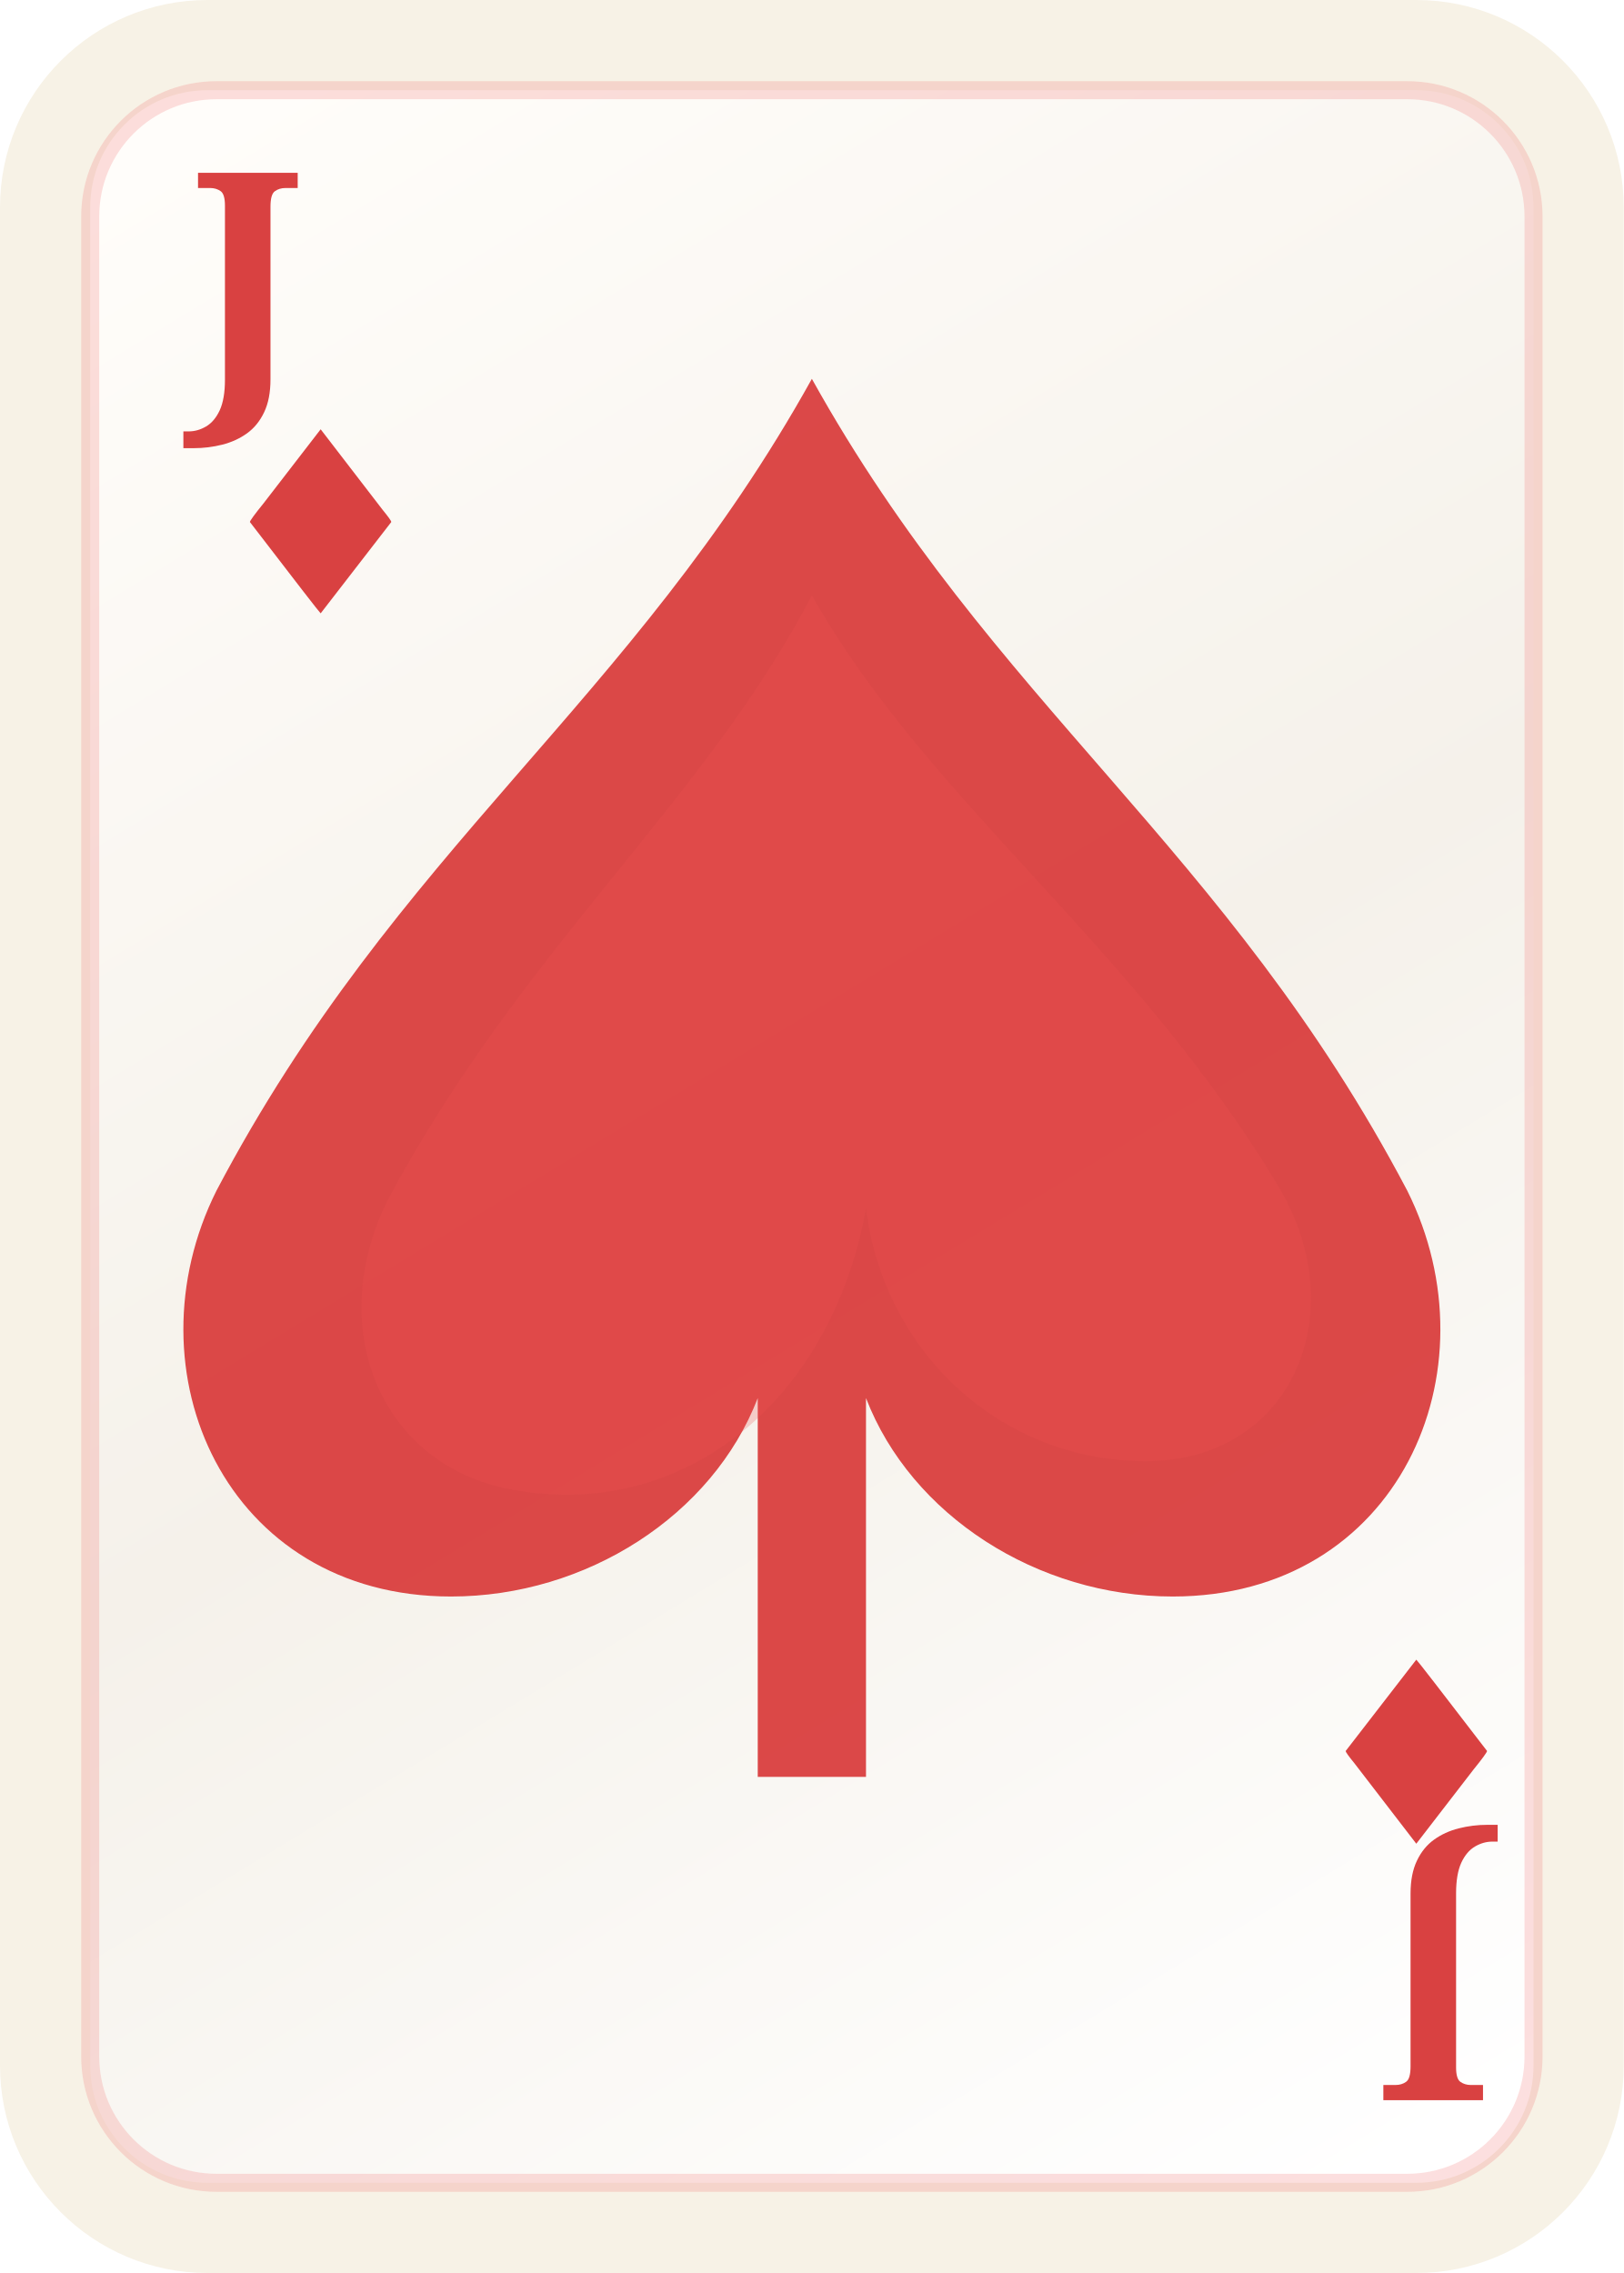
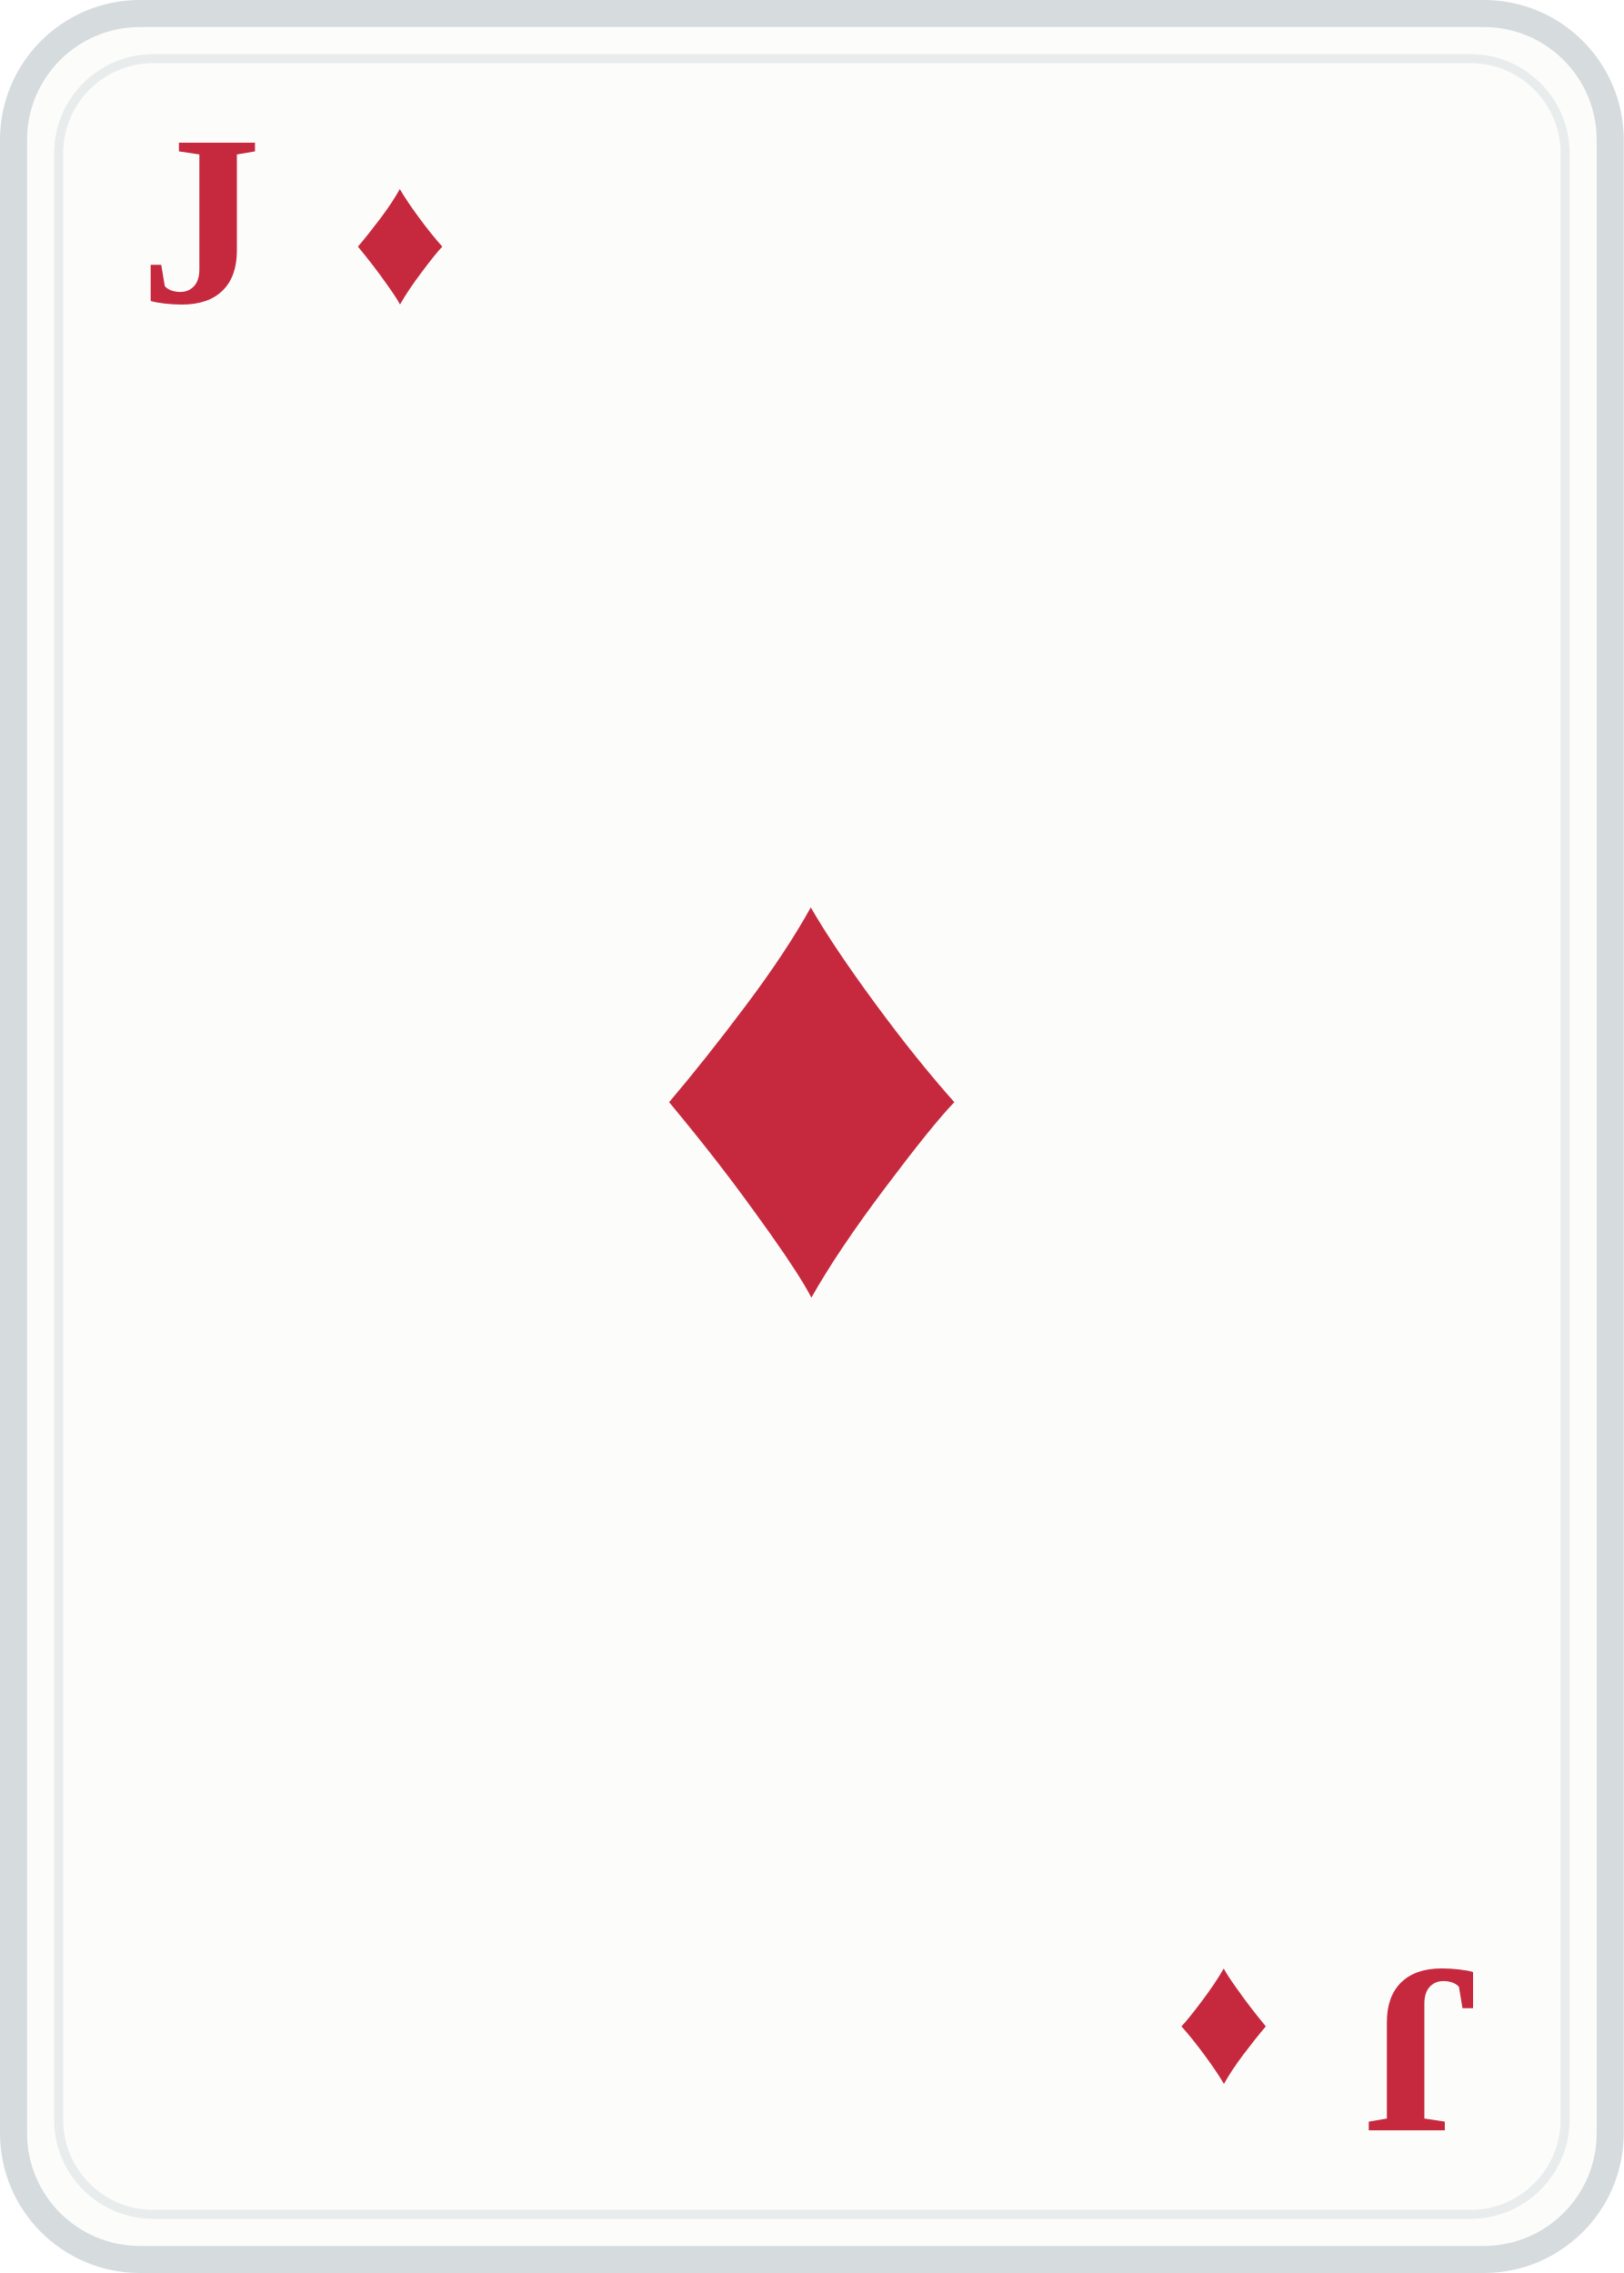
- <svg xmlns="http://www.w3.org/2000/svg" width="180" height="252" viewBox="0 0 180 252" fill="none">
-   <rect x="5" y="5" width="170" height="242" rx="18" fill="url(#paper)" stroke="#f7f2e6" stroke-width="10" />
-   <rect x="10" y="10" width="160" height="232" rx="14" stroke="#f05252" stroke-opacity="0.18" stroke-width="2" />
-   <path d="M24 132C44 94 70 78 90 42C110 78 136 94 156 132C166 152 155 177 130 177C115 177 101 168 96 155V197H84V155C79 168 65 177 50 177C25 177 14 152 24 132Z" fill="#d94141" fill-opacity="0.96" />
-   <path d="M90 66C103 89 126 105 142 132C150 146 143 162 127 162C111 162 98 150 96 134C92 156 75 169 56 165C42 162 36 147 43 133C58 105 78 89 90 66Z" fill="#f05252" fill-opacity="0.24" />
-   <text x="21" y="42" fill="#d94141" font-family="Georgia, serif" font-size="32" font-weight="800">J</text>
-   <text x="23" y="68" fill="#d94141" font-family="Georgia, serif" font-size="28" font-weight="800">♦</text>
-   <text x="159" y="210" fill="#d94141" font-family="Georgia, serif" font-size="32" font-weight="800" text-anchor="middle" transform="rotate(180 159 210)">J</text>
-   <text x="157" y="184" fill="#d94141" font-family="Georgia, serif" font-size="28" font-weight="800" text-anchor="middle" transform="rotate(180 157 184)">♦</text>
-   <defs>
-     <linearGradient id="paper" x1="22" y1="14" x2="158" y2="238" gradientUnits="userSpaceOnUse">
-       <stop stop-color="#fffdfa" />
-       <stop offset="0.52" stop-color="#f5f1ea" />
-       <stop offset="1" stop-color="#ffffff" />
-     </linearGradient>
-   </defs>
+ <svg xmlns="http://www.w3.org/2000/svg" width="360" height="504" viewBox="0 0 360 504" fill="none">
+   <rect x="3" y="3" width="354" height="498" rx="28" fill="#FCFCFB" stroke="#D6DBDE" stroke-width="6" />
+   <rect x="13" y="13" width="334" height="478" rx="21" stroke="#E9ECEC" stroke-width="2" />
+   <g fill="#c6283d" font-family="Georgia, 'Times New Roman', serif">
+     <text x="31" y="67" font-size="54" font-weight="700">J</text>
+     <text x="78" y="67" font-size="42" font-weight="700">♦</text>
+     <text x="180" y="286" text-anchor="middle" class="face-suit">♦</text>
+   </g>
+   <g transform="rotate(180 180 252)" fill="#c6283d" font-family="Georgia, 'Times New Roman', serif">
+     <text x="31" y="67" font-size="54" font-weight="700">J</text>
+     <text x="78" y="67" font-size="42" font-weight="700">♦</text>
+   </g>
+   <style>.pip{font-size:54px;font-weight:700}.face-suit{font-size:142px;font-weight:700}</style>
</svg>
